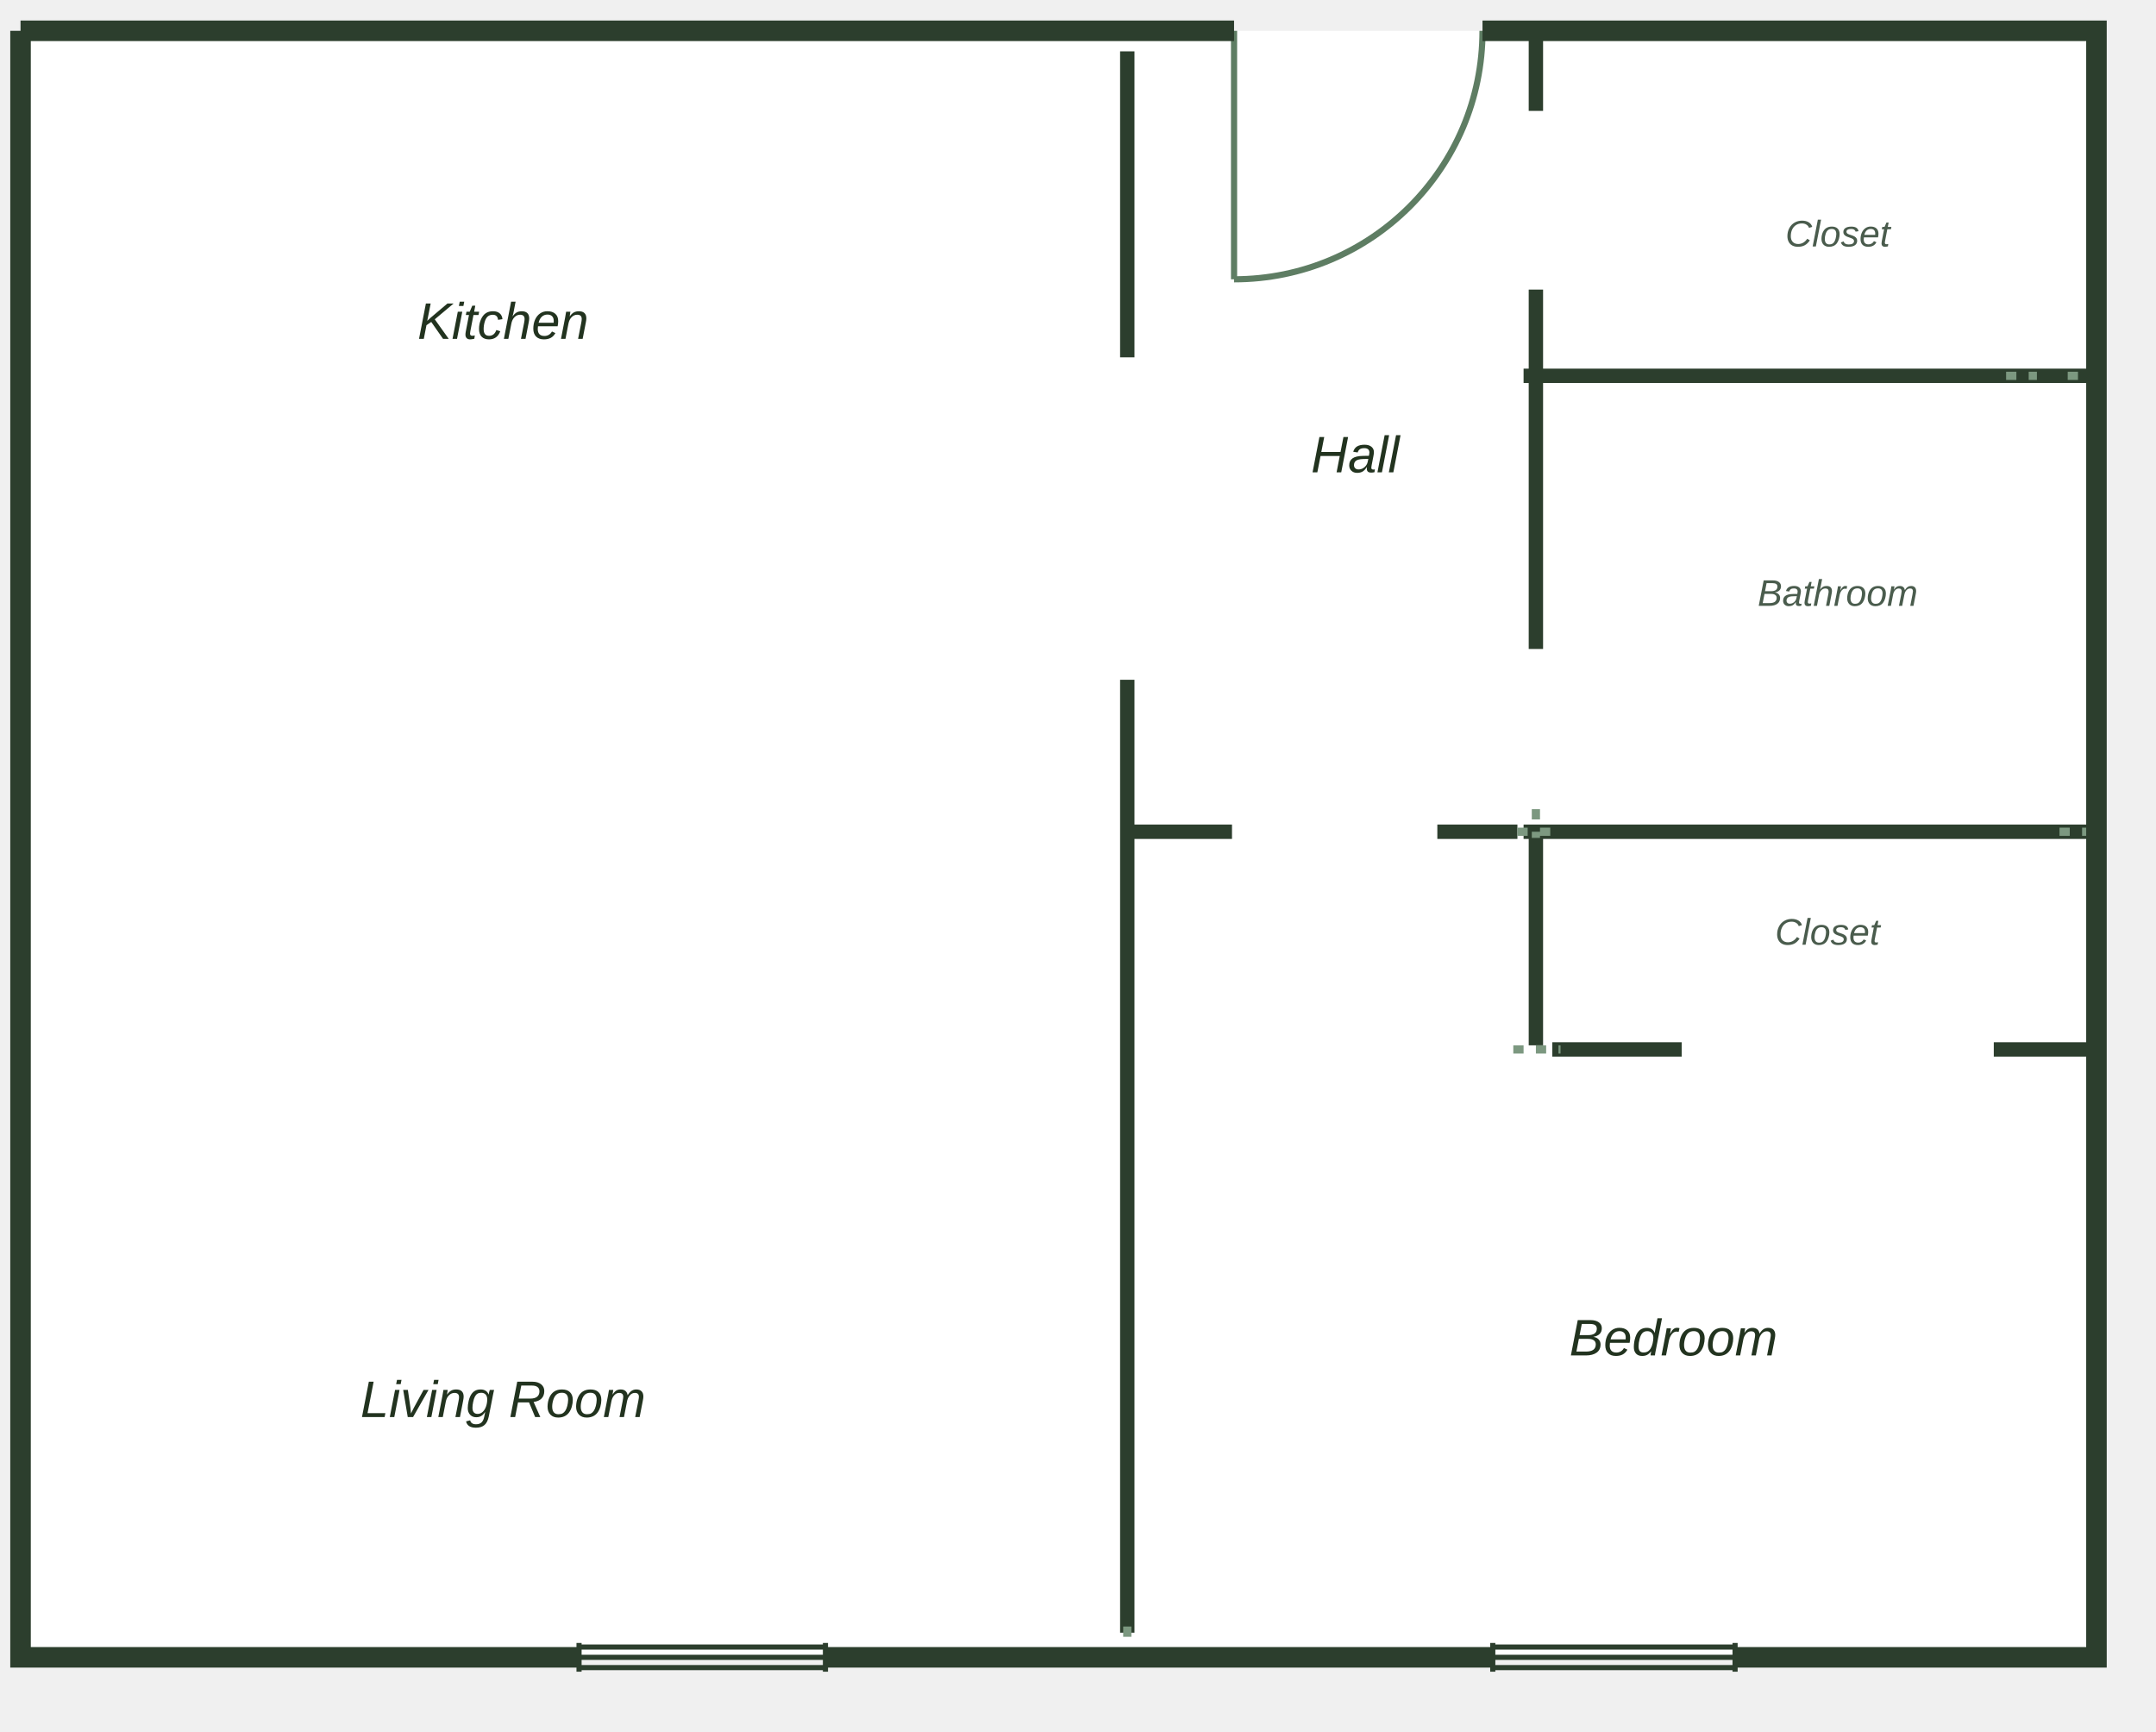
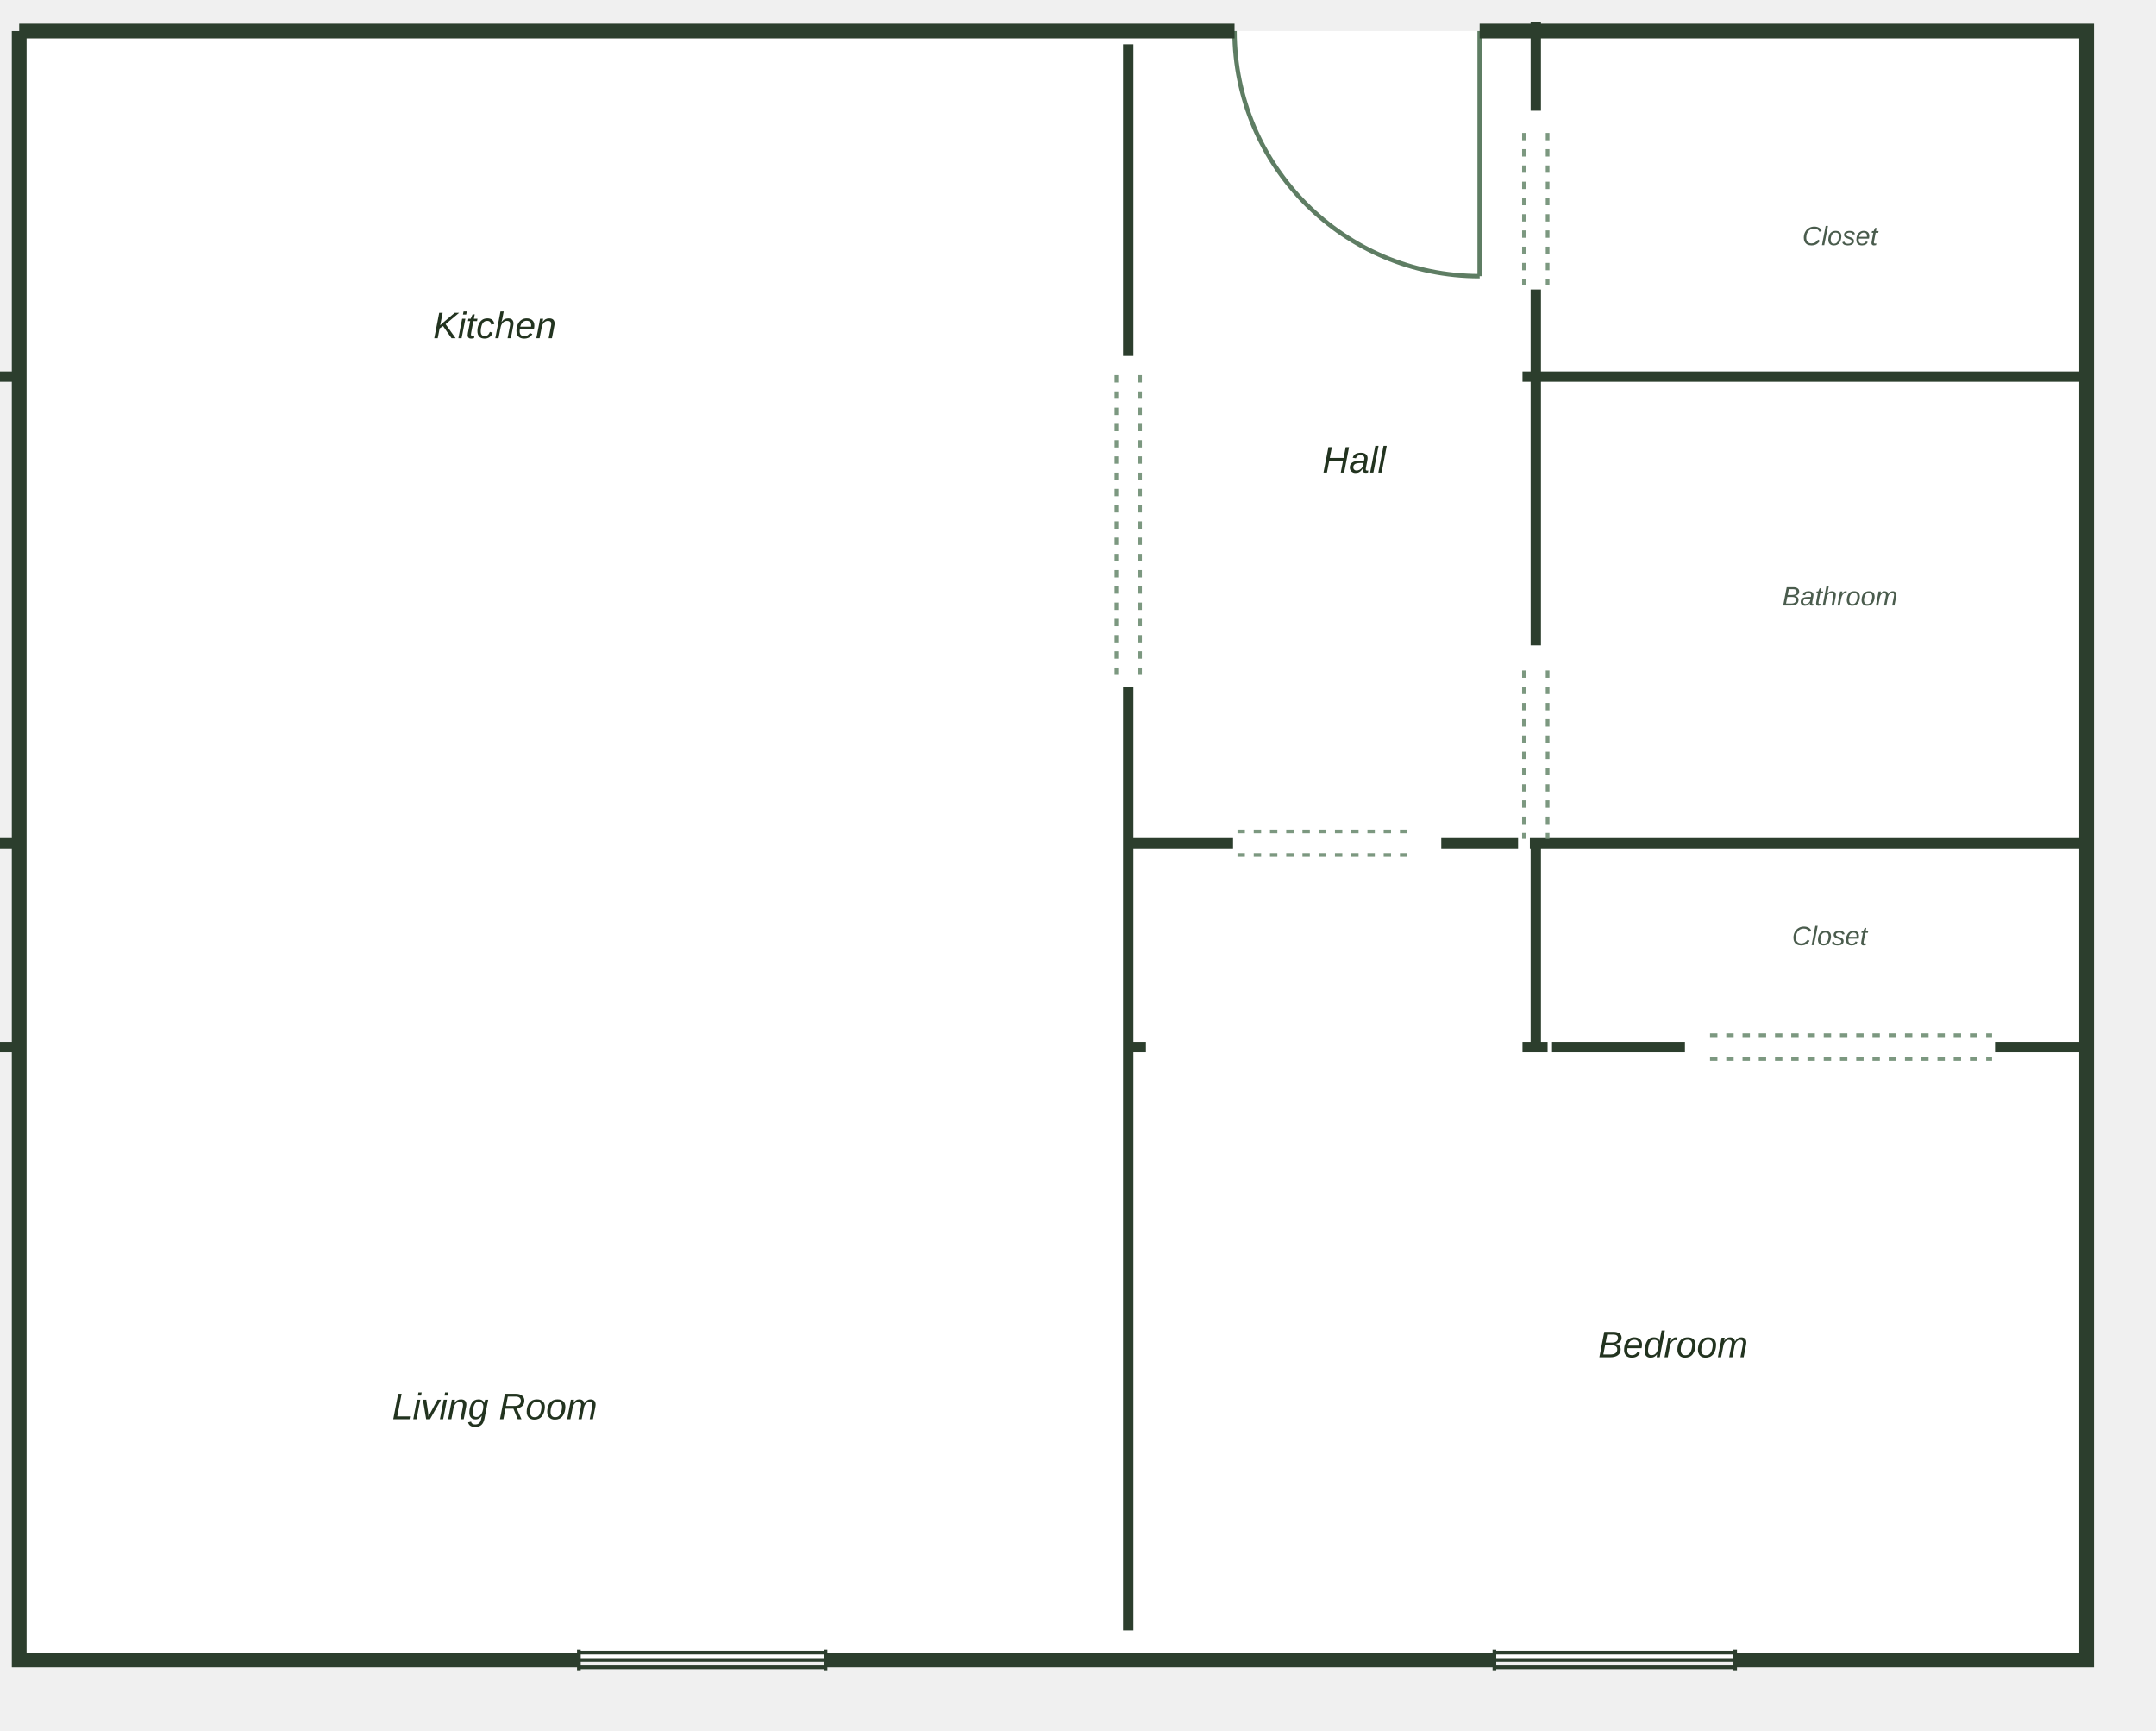
- <svg xmlns="http://www.w3.org/2000/svg" width="1050" height="843" viewBox="0 0 1050 843" preserveAspectRatio="xMidYMid meet" role="img" aria-label="Indian Head Elderly Apartments one-bedroom floor plan">
+ <svg xmlns="http://www.w3.org/2000/svg" width="1460" height="1172" viewBox="0 0 1460 1172" preserveAspectRatio="xMidYMid meet" role="img" aria-label="Indian Head Elderly Apartments one-bedroom floor plan">
  <defs>
    <style>
    .fp{fill:#FFFFFF}
    .w{fill:none;stroke:#2C3E2D;stroke-width:7;stroke-linecap:butt}
    .wo{fill:none;stroke:#2C3E2D;stroke-width:10;stroke-linecap:butt}
-     .d{fill:none;stroke:#7C9880;stroke-width:4;stroke-dasharray:5 6}
+     .d{fill:none;stroke:#7C9880;stroke-width:2.5;stroke-dasharray:5 6}
    .arc{fill:none;stroke:#5E7D63;stroke-width:3}
    .win{fill:none;stroke:#2C3E2D;stroke-width:2.5}
+     .st{fill:none;stroke:#2C3E2D;stroke-width:2.5}
    .rm{fill:#22331F;font-family:'Helvetica Neue',Arial,sans-serif;font-size:25px;font-style:italic;text-anchor:middle}
    .cl{fill:#4A5C4D;font-family:'Helvetica Neue',Arial,sans-serif;font-size:18px;font-style:italic;text-anchor:middle}
    .sm{fill:#4A5C4D;font-family:'Helvetica Neue',Arial,sans-serif;font-size:14px;font-style:italic;text-anchor:middle}
  </style>
  </defs>
-   <rect class="fp" x="10" y="15" width="1011" height="792" />
-   <path class="w" d="M549,25 V174 M549,331 V795 M748,11 V54 M748,141 V316 M748,403 V509 M742,183 H1024 M549,405 H600 M700,405 H739 M742,405 H1024 M756,511 H819 M971,511 H1024" />
-   <path class="d" d="M549,792 V811 M748,394 V408 M977,183 H992 M1007,183 H1021 M739,405 H761 M1003,405 H1018 M737,511 H760" />
-   <path class="arc" d="M601,15 V136 M601,136 A121,121 0 0 0 722,15" />
-   <path class="win" d="M282,802 H402 M282,807 H402 M282,812 H402 M282,800 V814 M402,800 V814" />
-   <path class="win" d="M727,802 H845 M727,807 H845 M727,812 H845 M727,800 V814 M845,800 V814" />
-   <path class="wo" d="M10,15 H601 M722,15 H1021 V807 H845 M727,807 H402 M282,807 H10 V15" />
-   <text class="rm" x="245" y="165">Kitchen</text>
-   <text class="rm" x="245" y="690">Living Room</text>
-   <text class="rm" x="660" y="230">Hall</text>
-   <text class="rm" x="815" y="660">Bedroom</text>
-   <text class="cl" x="895" y="295">Bathroom</text>
-   <text class="cl" x="895" y="120">Closet</text>
-   <text class="cl" x="890" y="460">Closet</text>
+   <rect class="fp" x="13" y="21" width="1400" height="1103" />
+   <path class="w" d="M764,30 V241 M764,465 V1104 M1040,15 V75 M1040,196 V437 M1040,573 V708 M0,255 H16 M1031,255 H1416 M0,571 H16 M763,571 H835 M976,571 H1028 M1036,571 H1411 M0,709 H16 M763,709 H776 M1031,709 H1048 M1051,709 H1141 M1351,709 H1416" />
+   <path class="d" d="M756,254 V461 M772,254 V461 M1032,90 V193 M1048,90 V193 M1032,454 V568 M1048,454 V568 M838,563 H957 M838,579 H957 M1158,701 H1349 M1158,717 H1349" />
+   <path class="arc" d="M1002,21 V187 M836,21 A166,166 0 0 0 1002,187" />
+   <path class="win" d="M392,1119 H559 M392,1124 H559 M392,1129 H559 M392,1117 V1131 M559,1117 V1131" />
+   <path class="win" d="M1012,1119 H1175 M1012,1124 H1175 M1012,1129 H1175 M1012,1117 V1131 M1175,1117 V1131" />
+   <path class="wo" d="M13,21 H836 M1002,21 H1413 V1124 H1175 M1012,1124 H559 M392,1124 H13 V21" />
+   <text class="rm" x="335" y="229">Kitchen</text>
+   <text class="rm" x="335" y="961">Living Room</text>
+   <text class="rm" x="917" y="320">Hall</text>
+   <text class="rm" x="1133" y="919">Bedroom</text>
+   <text class="cl" x="1246" y="166">Closet</text>
+   <text class="cl" x="1246" y="410">Bathroom</text>
+   <text class="cl" x="1239" y="640">Closet</text>
</svg>
